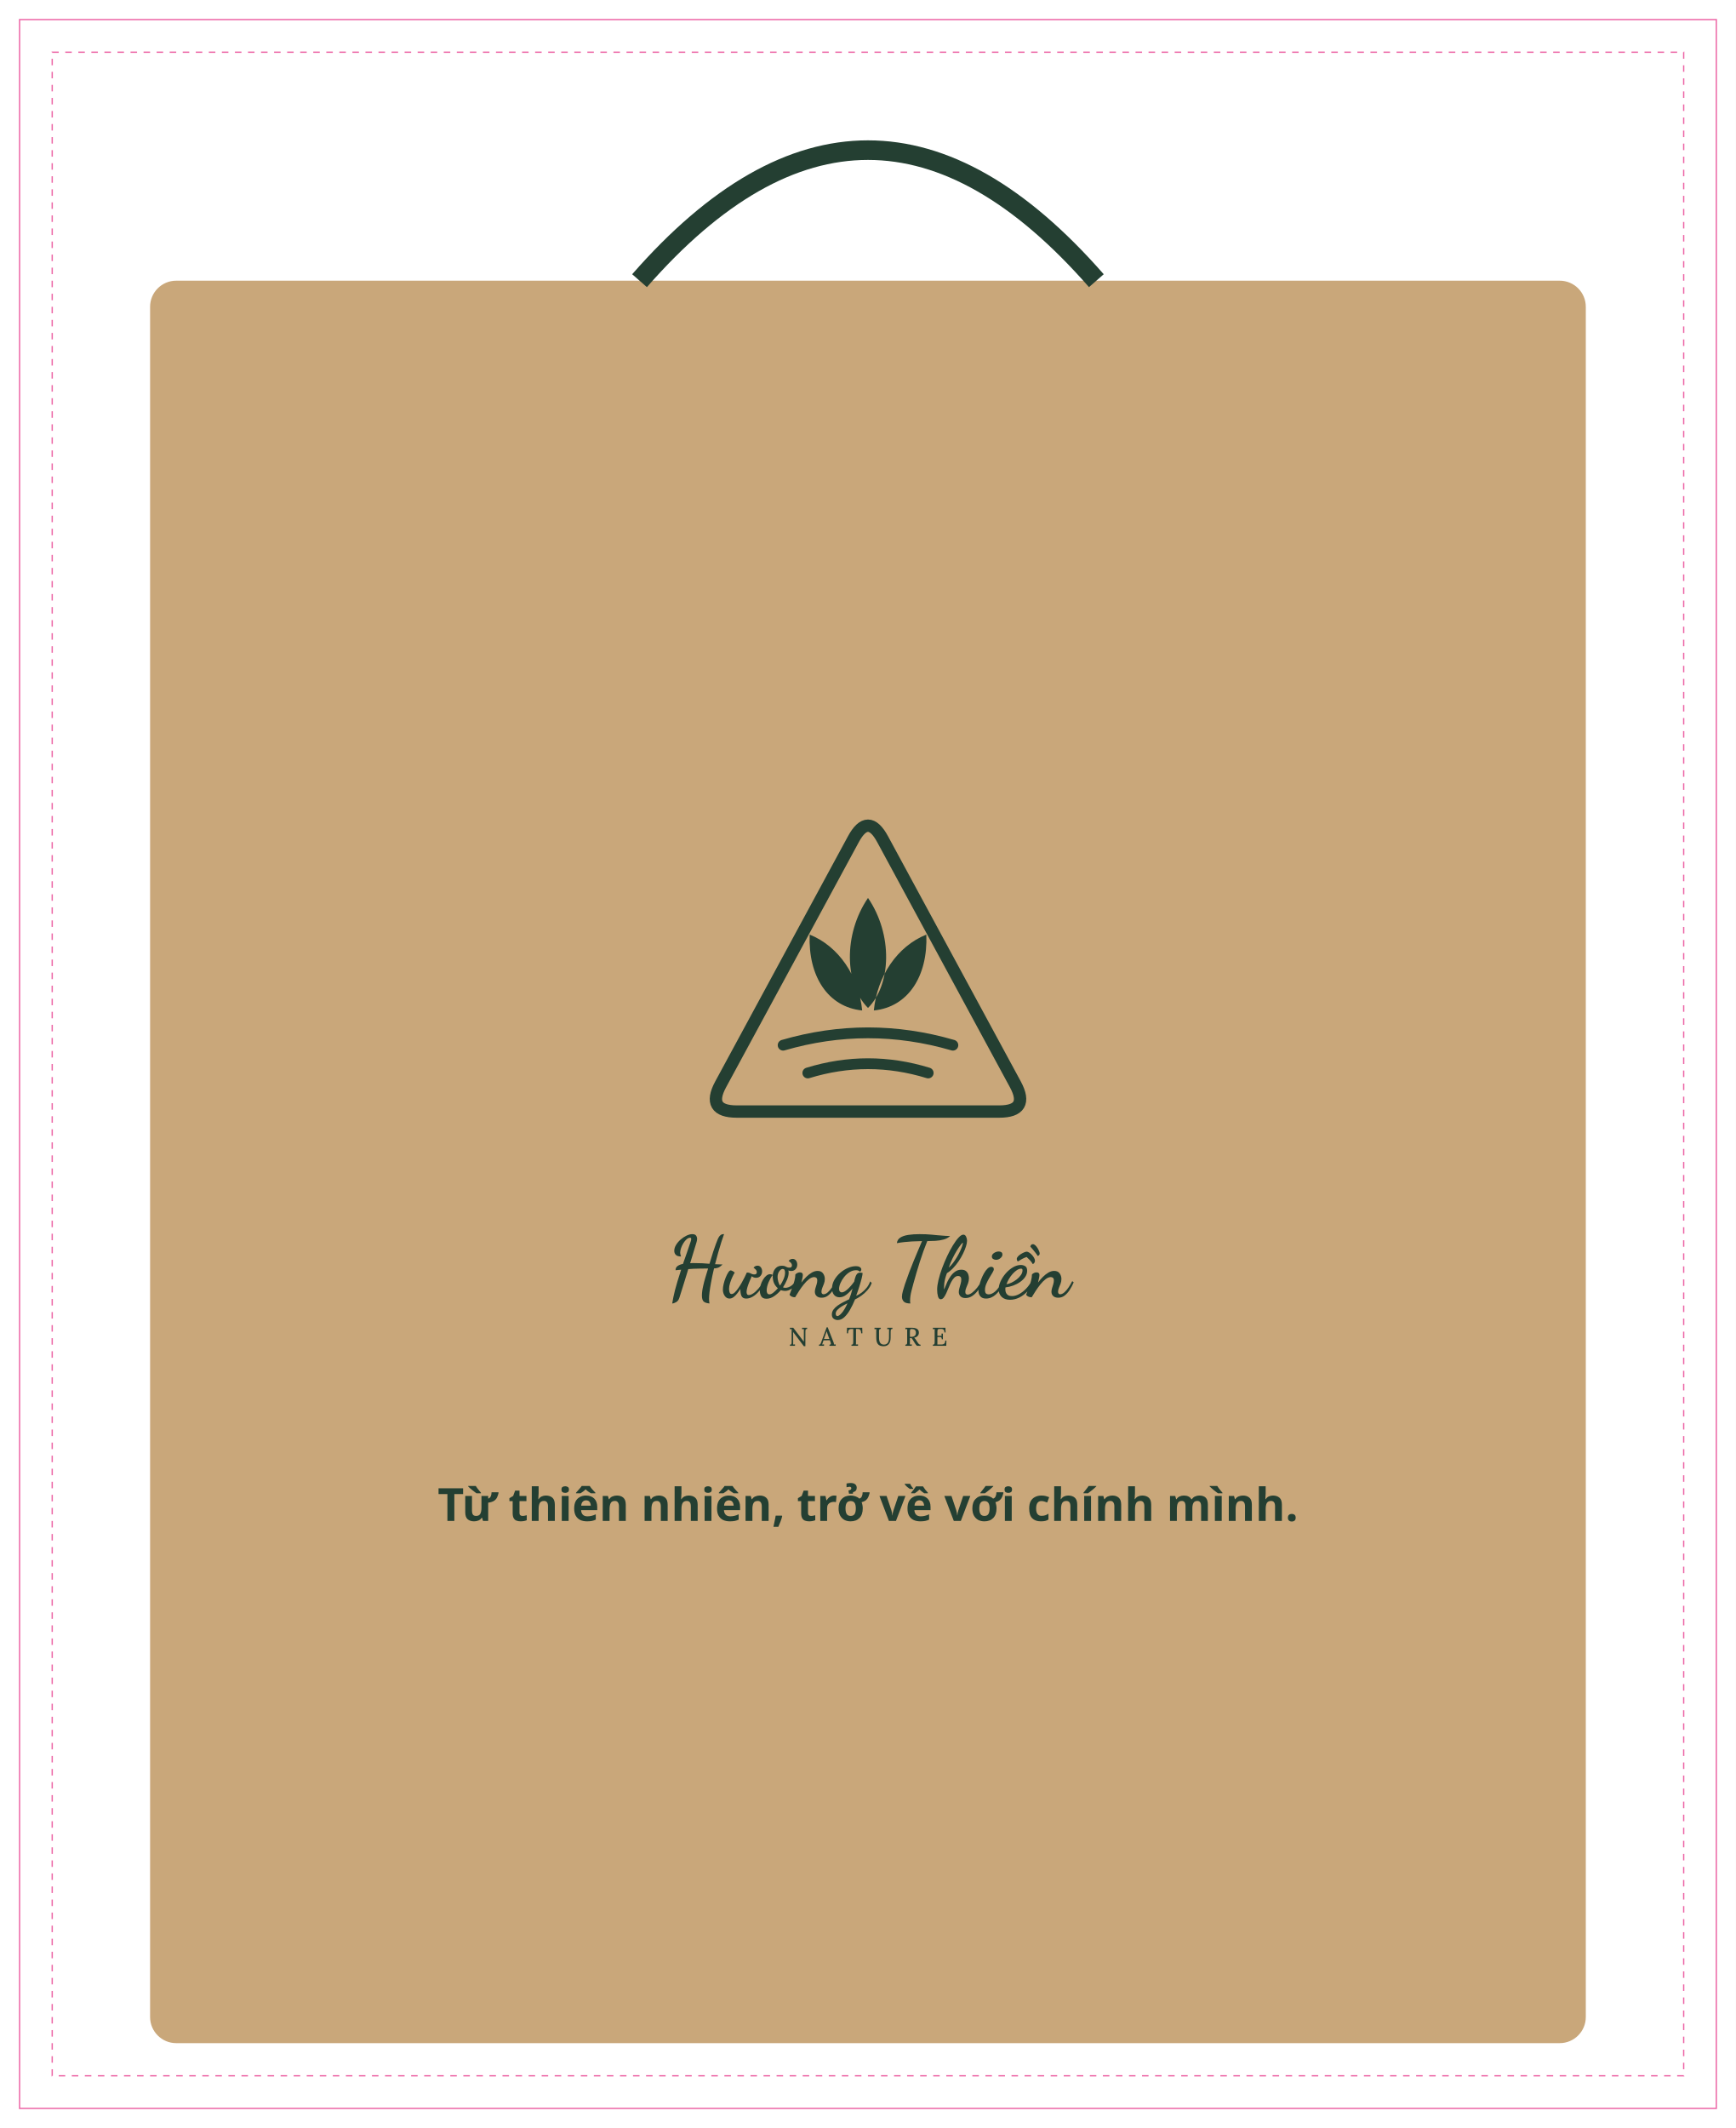
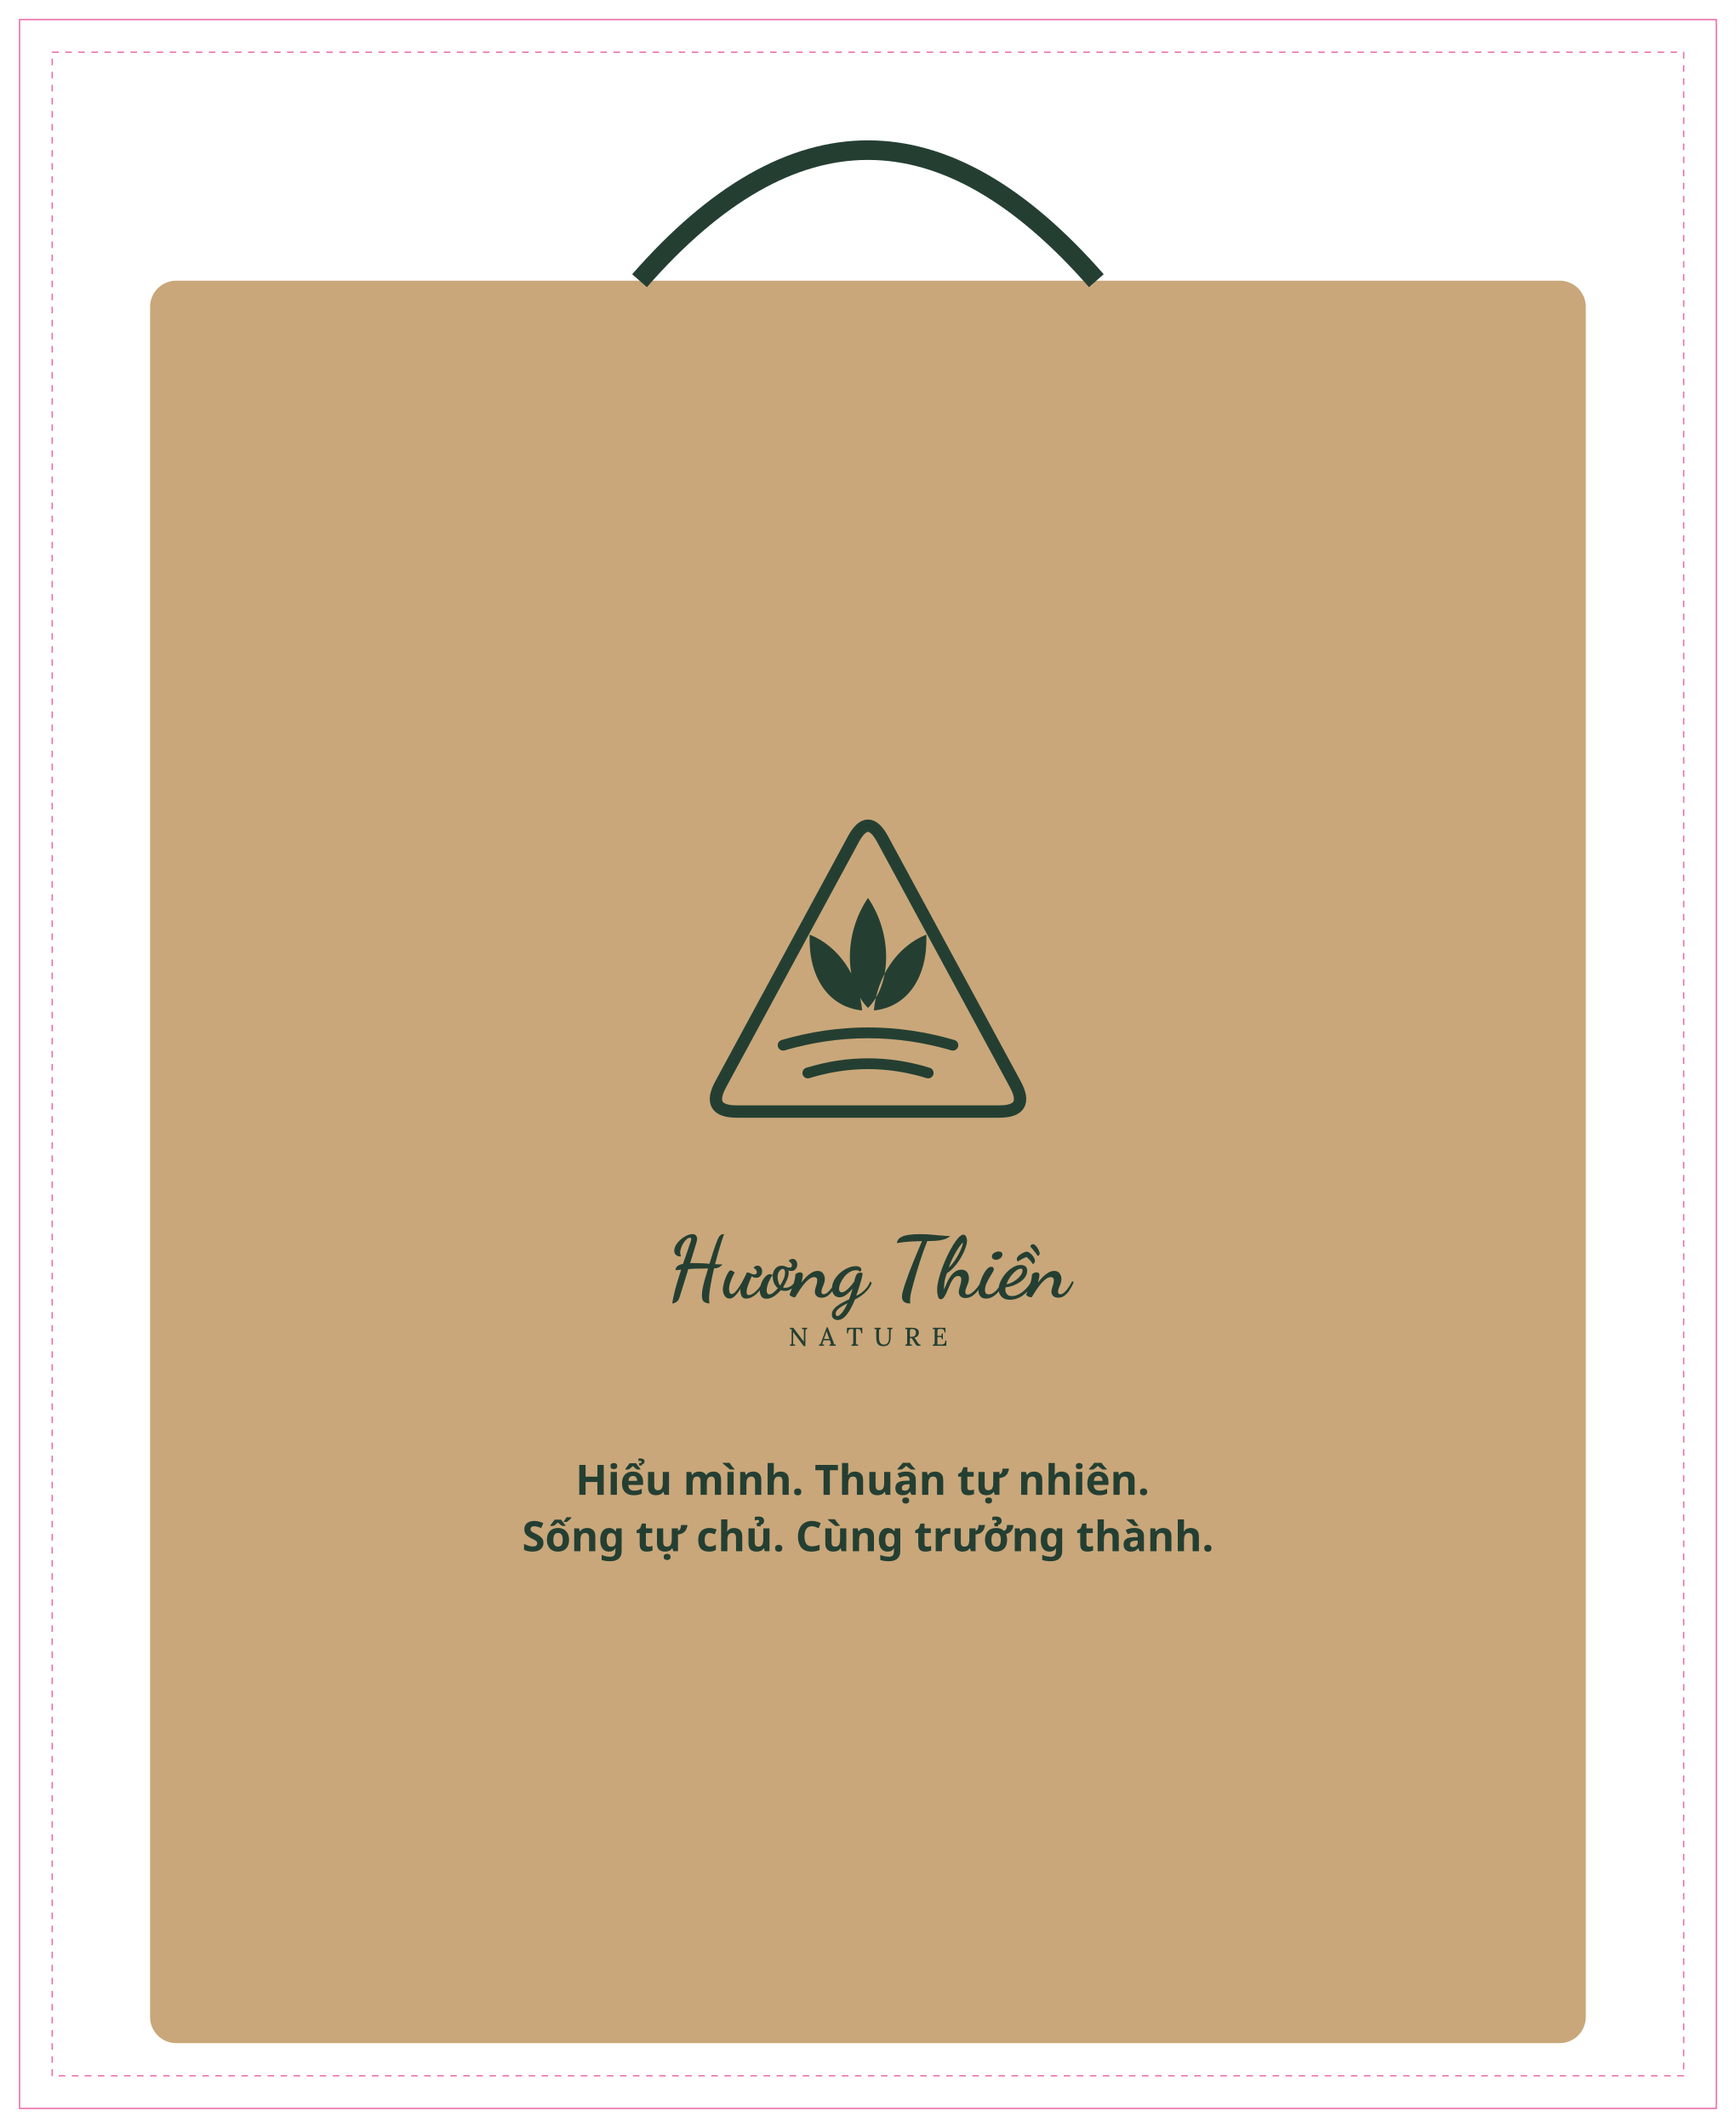
<svg xmlns="http://www.w3.org/2000/svg" viewBox="0 0 266 326" width="266mm" height="326mm">
  <rect width="266" height="326" fill="#FFFFFF" />
  <g transform="translate(3 3)">
    <rect x="20" y="40" width="220" height="270" rx="4" fill="#C9A77A" />
    <g transform="translate(40 240) scale(0.9)" opacity="0.5">
      <path d="M0 0 C12.92 -6.8 11.628 -27.2 0 -34 C-11.628 -27.2 -12.92 -6.8 0 0 Z" transform="translate(25 165) rotate(-30)" fill="#243F32" />
      <path d="M0 0 C10.64 -5.6 9.576 -22.4 0 -28 C-9.576 -22.4 -10.64 -5.6 0 0 Z" transform="translate(31 165) rotate(28)" fill="#243F32" opacity=".6" />
      <path d="M0 0 C16.72 -8.8 15.048 -35.2 0 -44 C-15.048 -35.2 -16.72 -8.8 0 0 Z" transform="translate(55 165) rotate(-30)" fill="#243F32" />
      <path d="M0 0 C10.64 -5.6 9.576 -22.4 0 -28 C-9.576 -22.4 -10.64 -5.6 0 0 Z" transform="translate(61 165) rotate(28)" fill="#243F32" opacity=".6" />
      <path d="M0 0 C12.92 -6.8 11.628 -27.2 0 -34 C-11.628 -27.2 -12.92 -6.8 0 0 Z" transform="translate(85 165) rotate(-30)" fill="#243F32" />
      <path d="M0 0 C10.64 -5.6 9.576 -22.4 0 -28 C-9.576 -22.4 -10.64 -5.6 0 0 Z" transform="translate(91 165) rotate(28)" fill="#243F32" opacity=".6" />
      <path d="M0 0 C16.72 -8.8 15.048 -35.2 0 -44 C-15.048 -35.2 -16.72 -8.8 0 0 Z" transform="translate(115 165) rotate(-30)" fill="#243F32" />
      <path d="M0 0 C10.64 -5.6 9.576 -22.4 0 -28 C-9.576 -22.4 -10.64 -5.6 0 0 Z" transform="translate(121 165) rotate(28)" fill="#243F32" opacity=".6" />
      <path d="M0 0 C12.92 -6.8 11.628 -27.2 0 -34 C-11.628 -27.2 -12.92 -6.8 0 0 Z" transform="translate(145 165) rotate(-30)" fill="#243F32" />
      <path d="M0 0 C10.64 -5.6 9.576 -22.4 0 -28 C-9.576 -22.4 -10.64 -5.6 0 0 Z" transform="translate(151 165) rotate(28)" fill="#243F32" opacity=".6" />
      <path d="M0 0 C16.72 -8.8 15.048 -35.2 0 -44 C-15.048 -35.2 -16.72 -8.8 0 0 Z" transform="translate(175 165) rotate(-30)" fill="#243F32" />
      <path d="M0 0 C10.64 -5.6 9.576 -22.4 0 -28 C-9.576 -22.4 -10.64 -5.6 0 0 Z" transform="translate(181 165) rotate(28)" fill="#243F32" opacity=".6" />
      <path d="M15 168 H185" fill="none" stroke="#243F32" stroke-width="3" stroke-linecap="round" stroke-linejoin="round" />
    </g>
    <g transform="translate(77.37 110) scale(0.1316)">
      <g transform="translate(170.0 40.0) scale(0.8984)">
        <path d="M275.0 87.2 Q256 52 237.0 87.2 L65.0 404.8 Q46 440 86.0 440.0 L426.0 440.0 Q466 440 447.0 404.8 Z" fill="none" stroke="#243F32" stroke-width="16" stroke-linejoin="round" />
        <g transform="translate(256 309) scale(1.08) translate(-256 -307)">
          <path d="M256 304 C228 276 226 216 256 172 C286 216 284 276 256 304 Z M249 307 C208 303 184 266 186 216 C221 230 245 266 249 307 Z M263 307 C304 303 328 266 326 216 C291 230 267 266 263 307 Z" fill="#243F32" />
        </g>
        <path d="M146 354 Q256 322 366 354 M178 390 Q256 366 334 390" fill="none" stroke="#243F32" stroke-width="14" stroke-linecap="round" />
      </g>
      <path d="M172 658.7Q172.6 655.1 173.35 651.4Q174.1 647.7 175.25 643.2Q176.4 638.7 178.15 632.9Q179.9 627.1 182.4 619.4Q180.9 619.5 179.15 619.7Q177.4 619.9 175.9 620.0Q175.9 616.8 178.3 615.1Q180.7 613.4 184.6 612.6Q185.0 611.2 185.3 610.4Q185.6 609.6 186.0 608.4Q186.4 607.2 187.2 605.05Q188.0 602.9 189.35 598.9Q190.7 594.9 192.9 588.4Q193.1 587.9 193.6 586.4Q194.1 584.9 194.1 583.6Q194.1 582.8 193.85 582.5Q193.6 582.2 192.8 582.2Q190.8 582.2 188.75 584.0Q186.7 585.8 185.0 588.55Q183.3 591.3 182.3 594.25Q181.3 597.2 181.3 599.5Q181.3 600.3 181.5 601.3Q181.7 602.3 182.3 604.0Q178.1 604.0 176.25 602.15Q174.4 600.3 174.4 597.4Q174.4 594.0 176.45 590.6Q178.5 587.2 181.75 584.35Q185.0 581.5 188.65 579.75Q192.3 578.0 195.4 578.0Q198.6 578.0 199.8 579.7Q201.0 581.4 201.0 583.5Q201.0 584.6 200.75 585.7Q200.5 586.8 200.2 587.8L192.9 611.8Q194.1 611.7 195.35 611.7Q196.6 611.7 197.9 611.7Q202.8 611.7 207.1 611.9Q211.4 612.1 215.4 612.5Q217.9 604.1 219.65 598.7Q221.4 593.3 222.75 589.75Q224.1 586.2 225.2 583.5Q225.6 582.7 226.35 581.35Q227.1 580.0 228.55 578.95Q230.0 577.9 232.4 577.9Q231.1 581.4 229.25 587.15Q227.4 592.9 225.5 599.65Q223.6 606.4 221.9 613.0Q223.3 613.0 225.85 613.15Q228.4 613.3 230.6 613.3Q227.5 616.4 225.1 617.15Q222.7 617.9 220.7 617.9Q219.6 622.5 218.7 626.7Q217.8 630.9 217.2 634.5Q216.0 640.9 215.45 645.65Q214.9 650.4 214.9 653.4Q214.9 655.0 215.05 656.25Q215.2 657.5 215.4 658.7Q210.3 658.2 208.45 656.25Q206.6 654.3 206.6 649.4Q206.6 647.1 206.95 644.3Q207.3 641.5 208.2 637.7Q209.0 634.0 210.4 629.2Q211.8 624.4 213.8 618.0Q207.7 618.0 203.7 618.1Q199.7 618.2 196.7 618.3Q193.7 618.4 190.7 618.7Q190.6 619.1 190.2 620.4Q189.8 621.7 188.8 625.0Q187.8 628.3 185.8 634.7Q183.8 641.1 180.4 651.9Q179.3 655.6 176.6 657.15Q173.9 658.7 172 658.7Z M238.7 653.0Q235.3 653.0 233.15 649.85Q231 646.7 231 642.6Q231 639.8 231.9 636.0Q232.8 632.2 234.25 628.6Q235.7 625.0 237.25 622.6Q238.8 620.2 240.1 620.2Q240.8 620.2 242.25 620.95Q243.7 621.7 244.8 622.8Q243.7 624.4 242.15 627.7Q240.6 631.0 239.4 634.8Q238.2 638.6 238.2 641.7Q238.2 642.1 238.35 643.6Q238.5 645.1 239.1 646.4Q239.7 647.7 241.2 647.7Q242.9 647.7 244.85 645.85Q246.8 644.0 248.85 641.05Q250.9 638.1 252.85 634.7Q254.8 631.3 256.35 628.1Q257.9 624.9 258.9 622.7Q259.8 622.8 261.25 623.2Q262.7 623.6 263.8 624.25Q264.9 624.9 264.9 626.1Q264.9 626.4 263.95 628.55Q263 630.7 261.75 633.7Q260.5 636.7 259.55 639.85Q258.6 643.0 258.6 645.4Q258.6 646.8 259.15 647.85Q259.7 648.9 261.3 648.9Q263.4 648.9 266.3 647.0Q269.2 645.1 272.3 641.5Q275.4 637.9 277.8 632.9L279.3 634.1Q277.1 639.5 273.6 643.8Q270.1 648.1 266.1 650.55Q262.1 653.0 258.3 653.0Q255.4 653.0 253.95 651.65Q252.5 650.3 252 648.15Q251.5 646.0 251.4 643.8Q251.4 643.3 251.4 642.75Q251.4 642.2 251.4 641.8Q249.7 644.5 247.7 647.05Q245.7 649.6 243.45 651.3Q241.2 653.0 238.7 653.0ZM269.7 628.8Q267.3 628.8 265.5 627.65Q263.7 626.5 262.1 625.35Q260.5 624.2 258.5 624.2L258.9 622.7Q261.1 622.7 262.35 623.25Q263.6 623.8 264.75 624.35Q265.9 624.9 267.6 624.9Q270.5 624.9 270.5 622.4Q270.5 620.6 269.3 619.3Q268.1 618.0 266.7 617.1Q267.6 615.9 268.75 615.3Q269.9 614.7 271.4 614.7Q273.7 614.7 275.2 616.6Q276.7 618.5 276.7 621.4Q276.7 624.4 274.8 626.6Q272.9 628.8 269.7 628.8Z M281.8 653.2Q277.3 653.2 275.65 650.25Q274.0 647.3 274.0 643.8Q274.0 640.6 275.0 637.25Q276.0 633.9 277.75 631.0Q279.5 628.1 281.65 626.35Q283.8 624.6 286.0 624.6Q286.7 624.6 287.65 624.85Q288.6 625.1 289.0 625.6Q287.8 627.1 286.55 629.3Q285.3 631.5 284.25 633.95Q283.2 636.4 282.6 638.9Q282.0 641.4 282.0 643.5Q282.0 645.5 282.75 646.8Q283.5 648.1 285.4 648.1Q287.3 648.1 289.95 645.95Q292.6 643.8 295.0 641.0Q291.8 638.1 290.4 634.65Q289.0 631.2 289.0 626.3Q289.0 624.2 290.05 621.5Q291.1 618.8 293.45 616.8Q295.8 614.8 299.8 614.8Q304.1 614.8 305.85 617.2Q307.6 619.6 307.6 622.9Q307.6 626.6 305.65 631.2Q303.7 635.8 301.0 639.9Q302.2 640.5 303.8 640.5Q305.3 640.5 307.4 639.8Q309.5 639.1 311.5 637.45Q313.5 635.8 314.7 633.0L316.5 634.3Q314.3 639.4 310.65 641.75Q307.0 644.1 303.5 644.1Q302.2 644.1 300.9 643.85Q299.6 643.6 298.5 643.2Q295.1 647.2 290.7 650.2Q286.3 653.2 281.8 653.2ZM297.6 637.8Q300.0 634.3 301.7 630.3Q303.4 626.3 303.4 622.9Q303.4 620.6 302.7 619.55Q302.0 618.5 300.6 618.5Q298.7 618.5 296.7 621.2Q294.7 623.9 294.7 628.0Q294.7 630.1 295.45 633.1Q296.2 636.1 297.6 637.8ZM310.6 620.9Q308.2 620.9 306.4 619.75Q304.6 618.6 303.0 617.45Q301.4 616.3 299.4 616.3L299.8 614.8Q302.0 614.8 303.25 615.35Q304.5 615.9 305.65 616.45Q306.8 617.0 308.5 617.0Q311.4 617.0 311.4 614.5Q311.4 612.7 310.2 611.4Q309.0 610.1 307.6 609.2Q308.5 608.0 309.65 607.4Q310.8 606.8 312.3 606.8Q314.6 606.8 316.1 608.7Q317.6 610.6 317.6 613.5Q317.6 616.5 315.7 618.7Q313.8 620.9 310.6 620.9Z M346.1 652.0Q342.2 652.0 340.15 650.05Q338.1 648.1 338.1 645.1Q338.1 643.1 338.8 640.85Q339.5 638.6 340.2 636.3Q340.9 634.0 340.9 631.9Q340.9 629.7 339.85 628.85Q338.8 628.0 337.4 628.0Q334.4 628.0 331.25 630.45Q328.1 632.9 325.15 636.6Q322.2 640.3 319.6 644.3Q317.0 648.3 315.1 651.5Q313.2 651.5 311.5 650.85Q309.8 650.2 308.6 648.6Q308.7 648.1 309.75 645.55Q310.8 643.0 312.1 639.45Q313.4 635.9 314.4 632.0Q315.4 628.1 315.4 624.9Q316.1 624.1 317.55 623.3Q319.0 622.5 320.6 622.5Q324.1 622.5 324.1 625.5Q324.1 626.7 323.65 629.05Q323.2 631.4 322.4 634.4Q325.0 630.9 328.1 627.8Q331.2 624.7 334.55 622.75Q337.9 620.8 341.3 620.8Q345.6 620.8 347.65 623.7Q349.7 626.6 349.7 630.1Q349.7 633.1 348.7 635.7Q347.7 638.3 346.75 640.6Q345.8 642.9 345.8 645.1Q345.8 646.7 346.55 647.35Q347.3 648.0 348.2 648.0Q350.6 648.0 353.2 645.7Q355.8 643.4 358.15 639.85Q360.5 636.3 362.3 632.7L364.0 634.1Q361.9 639.0 359.25 643.05Q356.6 647.1 353.35 649.55Q350.1 652.0 346.1 652.0Z M364.7 678.0Q362.2 678.0 360.05 676.5Q357.9 675.0 357.9 671.6Q357.9 668.4 359.75 665.85Q361.6 663.3 364.65 661.15Q367.7 659.0 371.2 657.2Q374.7 655.4 378 653.8Q379.1 651.1 380.1 648.0Q381.1 644.9 382 641.3Q378.5 645.7 374.65 648.6Q370.8 651.5 366.8 651.5Q362.8 651.5 360.45 648.7Q358.1 645.9 358.1 641.3Q358.1 636.0 360.75 631.35Q363.4 626.7 367.6 623.05Q371.8 619.4 376.6 617.35Q381.4 615.3 385.8 615.3Q389 615.3 390.6 616.45Q392.2 617.6 392.2 619.1Q392.2 620.3 391.5 621.0Q390.8 621.7 390.6 621.8Q389.6 620.7 388.55 620.35Q387.5 620.0 386.1 620.0Q382.2 620.0 378.6 622.2Q375 624.4 372.25 627.85Q369.5 631.3 367.9 635.0Q366.3 638.7 366.3 641.7Q366.3 643.7 367.2 644.75Q368.1 645.8 369.4 645.8Q372.2 645.8 376.2 642.15Q380.2 638.5 383.9 633.3Q384.1 632.5 384.25 631.85Q384.4 631.2 384.5 630.6Q385.5 626.6 386.9 624.7Q388.3 622.8 390.8 622.8Q391.3 622.8 392.05 622.9Q392.8 623.0 393.7 623.2Q393.7 625.0 392.7 629.1Q391.7 633.2 390 638.65Q388.3 644.1 386.2 649.8Q389.3 648.5 392.5 646.15Q395.7 643.8 398.4 640.45Q401.1 637.1 402.5 633.0L404.3 634.8Q402.7 639.4 399.35 643.2Q396 647.0 392.1 649.75Q388.2 652.5 384.9 654.0Q382.2 660.6 379.05 666.05Q375.9 671.5 372.35 674.75Q368.8 678.0 364.7 678.0ZM364.3 673.4Q366.1 673.4 369.25 670.0Q372.4 666.6 376.1 658.5Q372.4 660.3 369.3 662.2Q366.2 664.1 364.3 666.2Q362.4 668.3 362.4 670.6Q362.4 671.9 362.95 672.65Q363.5 673.4 364.3 673.4Z M449.3 658.7Q443.8 658.7 441.7 656.55Q439.6 654.4 439.5 651.0Q439.5 648.1 440.65 644.05Q441.8 640.0 443.0 636.3Q445.4 629.2 448.0 622.3Q450.6 615.4 453.25 609.0Q455.9 602.6 458.35 596.8Q460.8 591.0 462.9 586.1Q456.1 586.2 451.15 586.5Q446.2 586.8 442.1 587.25Q438.0 587.7 433.6 588.5Q434.1 584.3 437.55 582.05Q441.0 579.8 446.8 578.9Q452.6 578.0 460.1 578.0Q464.0 578.0 467.45 578.15Q470.9 578.3 474.05 578.6Q477.2 578.9 480.2 579.2Q486.5 579.8 490.25 580.0Q494.0 580.2 495.6 580.2Q492.6 583.0 488.05 584.25Q483.5 585.5 478.5 585.8Q473.5 586.1 469.0 586.1Q464.2 597.9 460.2 610.6Q456.2 623.3 452.8 635.7Q451.5 640.5 450.65 643.85Q449.8 647.2 449.4 649.95Q449.0 652.7 449.0 655.8Q449.0 656.3 449.05 656.95Q449.1 657.6 449.3 658.7Z M484.6 653.8Q482.4 653.8 481.45 650.4Q480.5 647.0 480.5 642.5Q480.5 637.9 482.05 631.4Q483.6 624.9 486.25 617.7Q488.9 610.5 492.15 603.6Q495.4 596.7 498.85 591.05Q502.3 585.4 505.45 582.0Q508.6 578.6 511.0 578.6Q513.1 578.6 514.2 580.9Q515.3 583.2 515.3 585.7Q515.3 588.4 514.05 592.35Q512.8 596.3 510.6 600.8Q508.4 605.3 505.45 609.65Q502.5 614.0 499.05 617.6Q495.6 621.2 491.9 623.4Q490.6 626.8 489.85 629.75Q489.1 632.7 488.8 635.3Q488.5 637.9 488.5 640.4Q488.5 640.9 488.55 641.45Q488.6 642.0 488.6 642.5Q489.0 641.9 489.9 639.4Q490.8 636.9 492.35 633.55Q493.9 630.2 496.2 626.95Q498.5 623.7 501.6 621.55Q504.7 619.4 508.7 619.4Q512.1 619.4 514.0 620.95Q515.9 622.5 516.7 624.75Q517.5 627.0 517.5 629.3Q517.5 632.5 516.45 635.3Q515.4 638.1 514.35 640.55Q513.3 643.0 513.3 645.2Q513.3 647.0 514.1 647.7Q514.9 648.4 516.0 648.4Q518.2 648.4 521.15 646.2Q524.1 644.0 527.05 640.35Q530.0 636.7 532.1 632.3L533.7 634.0Q531.4 639.0 528.3 643.2Q525.2 647.4 521.5 649.9Q517.8 652.4 513.5 652.4Q509.7 652.4 507.7 650.4Q505.7 648.4 505.7 645.4Q505.7 643.3 506.45 640.75Q507.2 638.2 507.9 635.6Q508.6 633.0 508.6 630.9Q508.6 628.5 507.55 627.6Q506.5 626.7 505.0 626.7Q502.5 626.7 500.5 628.65Q498.5 630.6 496.9 633.7Q495.3 636.8 493.9 640.25Q492.5 643.7 491.1 646.8Q489.7 649.9 488.15 651.85Q486.6 653.8 484.6 653.8ZM494.0 617.0Q496.6 614.7 499.0 611.5Q501.4 608.3 503.45 604.85Q505.5 601.4 507.05 598.15Q508.6 594.9 509.5 592.3Q510.4 589.7 510.5 588.3Q510.5 588.2 510.5 588.15Q510.5 588.1 510.5 588.0Q509.9 588.0 507.95 590.45Q506.0 592.9 503.45 597.05Q500.9 601.2 498.35 606.4Q495.8 611.6 494.0 617.0Z M537.4 653.0Q533.0 653.0 530.8 650.4Q528.6 647.8 528.6 644.1Q528.6 641.8 529.4 638.3Q530.2 634.8 531.65 630.95Q533.1 627.1 535.0 623.7Q536.9 620.3 539.1 618.15Q541.3 616.0 543.5 616.0Q544.7 616.0 545.6 616.7Q546.5 617.4 546.5 618.9Q546.5 620.2 544.95 622.8Q543.4 625.4 541.35 628.8Q539.3 632.2 537.75 635.85Q536.2 639.5 536.2 642.8Q536.2 646.0 537.35 647.05Q538.5 648.1 540.7 648.1Q544.1 648.1 548.1 644.7Q552.1 641.3 556.4 632.8L557.9 634.4Q554.4 643.2 549.0 648.1Q543.6 653.0 537.4 653.0ZM549.2 607.9Q547.3 607.9 545.75 606.95Q544.2 606.0 544.2 604.0Q544.2 601.6 546.8 599.9Q549.4 598.2 552.2 598.2Q554.0 598.2 555.25 599.0Q556.5 599.8 556.5 601.9Q556.5 604.0 554.2 605.95Q551.9 607.9 549.2 607.9Z M565.4 654.4Q559.0 654.4 555.55 650.95Q552.1 647.5 552.1 642.3Q552.1 637.9 554.35 632.95Q556.6 628.0 560.4 623.65Q564.2 619.3 568.8 616.6Q573.4 613.9 578.0 613.9Q580.6 613.9 582.95 615.25Q585.3 616.6 585.3 620.6Q585.3 624.4 583.1 627.7Q580.9 631.0 577.2 633.6Q573.5 636.2 569.05 637.85Q564.6 639.5 560.1 640.0Q560.0 640.4 559.95 640.85Q559.9 641.3 559.9 642.3Q559.9 642.8 560.05 644.05Q560.2 645.3 560.9 646.7Q561.6 648.1 563.2 649.1Q564.8 650.1 567.6 650.1Q571.8 650.1 576.05 647.75Q580.3 645.4 584.05 641.5Q587.8 637.6 590.3 632.8L592.3 634.4Q589.6 640.4 585.35 644.9Q581.1 649.4 575.95 651.9Q570.8 654.4 565.4 654.4ZM561.2 636.3Q563.8 636.0 567.0 634.5Q570.2 633.0 573.15 630.7Q576.1 628.4 578.0 625.65Q579.9 622.9 579.9 620.1Q579.9 619.0 579.5 618.6Q579.1 618.2 578.2 618.2Q575.9 618.2 573.4 619.85Q570.9 621.5 568.5 624.15Q566.1 626.8 564.2 630.0Q562.3 633.2 561.2 636.3ZM597.6 603.4Q596.6 601.7 594.95 599.6Q593.3 597.5 591.7 595.55Q590.1 593.6 589 592.5Q589.4 590.9 590.15 590.3Q590.9 589.7 592 589.7Q593.4 589.7 594.8 591.0Q596.2 592.3 597.35 594.15Q598.5 596.0 599.2 597.8Q599.9 599.6 599.9 600.5Q599.9 602.6 597.6 603.4ZM591.9 612.9Q590.3 610.2 588.55 608.35Q586.8 606.5 584.7 604.6Q582 605.5 579.55 606.8Q577.1 608.1 574.5 609.8Q573.8 609.3 573.5 608.4Q573.2 607.5 573.2 607.0Q573.2 605.5 574.55 604.0Q575.9 602.5 577.9 601.25Q579.9 600.0 581.8 599.2Q583.7 598.4 584.8 598.4Q586 598.4 587.65 599.45Q589.3 600.5 590.85 602.15Q592.4 603.8 593.4 605.65Q594.4 607.5 594.4 609.0Q594.4 610.0 593.85 611.1Q593.3 612.2 591.9 612.9Z M621.6 652.0Q617.7 652.0 615.65 650.05Q613.6 648.1 613.6 645.1Q613.6 643.1 614.3 640.85Q615.0 638.6 615.7 636.3Q616.4 634.0 616.4 631.9Q616.4 629.7 615.35 628.85Q614.3 628.0 612.9 628.0Q609.9 628.0 606.75 630.45Q603.6 632.9 600.65 636.6Q597.7 640.3 595.1 644.3Q592.5 648.3 590.6 651.5Q588.7 651.5 587.0 650.85Q585.3 650.2 584.1 648.6Q584.2 648.1 585.25 645.55Q586.3 643.0 587.6 639.45Q588.9 635.9 589.9 632.0Q590.9 628.1 590.9 624.9Q591.6 624.1 593.05 623.3Q594.5 622.5 596.1 622.5Q599.6 622.5 599.6 625.5Q599.6 626.7 599.15 629.05Q598.7 631.4 597.9 634.4Q600.5 630.9 603.6 627.8Q606.7 624.7 610.05 622.75Q613.4 620.8 616.8 620.8Q621.1 620.8 623.15 623.7Q625.2 626.6 625.2 630.1Q625.2 633.1 624.2 635.7Q623.2 638.3 622.25 640.6Q621.3 642.9 621.3 645.1Q621.3 646.7 622.05 647.35Q622.8 648.0 623.7 648.0Q626.1 648.0 628.7 645.7Q631.3 643.4 633.65 639.85Q636.0 636.3 637.8 632.7L639.5 634.1Q637.4 639.0 634.75 643.05Q632.1 647.1 628.85 649.55Q625.6 652.0 621.6 652.0Z" fill="#243F32" />
      <path d="M325.25 708.42 314.07 693.61Q313.76 693.2 313.45 692.78Q313.14 692.36 312.82 691.92H312.79L312.87 703.58Q312.87 704.35 312.86 705.1Q312.85 705.85 312.79 706.46Q313.31 706.42 313.915 706.395Q314.52 706.37 314.98 706.35V708.0H309.04V706.68Q309.89 706.67 310.315 706.35Q310.74 706.03 310.905 705.48Q311.07 704.93 311.07 704.23L311.07 690.78Q311.07 690.17 311.08 689.58Q311.09 688.99 311.11 688.54Q310.63 688.57 310.045 688.595Q309.46 688.62 309.01 688.65V687.0H312.96L323.52 700.9Q324.03 701.56 324.445 702.13Q324.86 702.7 325.24 703.21H325.27L325.29 690.88Q325.29 690.21 325.32 689.59Q325.35 688.97 325.38 688.54Q324.86 688.57 324.26 688.595Q323.66 688.62 323.19 688.65V687.0H329.15V688.32Q328.19 688.35 327.75 688.72Q327.31 689.09 327.205 689.805Q327.1 690.52 327.1 691.65L327.06 708.42Z M342.89 708.0V706.65Q343.77 706.65 344.26 706.17Q344.75 705.69 345.075 704.87Q345.4 704.05 345.79 703.01L351.86 686.44H353.04L359.63 703.27Q359.85 703.84 360.15 704.805Q360.45 705.77 360.43 706.46Q360.94 706.42 361.435 706.395Q361.93 706.37 362.37 706.35V708.0H355.1V706.68Q356.14 706.66 356.485 706.225Q356.83 705.79 356.76 705.15Q356.69 704.51 356.45 703.9L355.55 701.47L348.18 701.63L347.32 704.24Q347.13 704.85 346.925 705.385Q346.72 705.92 346.5 706.43Q347.06 706.39 347.675 706.365Q348.29 706.34 348.77 706.32V708.0ZM348.73 700.02H355.02L353.14 694.95Q352.79 693.97 352.46 692.995Q352.13 692.02 351.86 691.12H351.81Q351.57 691.85 351.28 692.75Q350.99 693.65 350.6 694.7Z M392.02 693.48Q392 691.76 391.63 690.625Q391.26 689.49 390.435 688.925Q389.61 688.36 388.19 688.39H386.01L385.99 703.98Q385.99 704.79 385.97 705.43Q385.95 706.07 385.89 706.46Q386.48 706.42 387.155 706.395Q387.83 706.37 388.35 706.35V708.0H380.73V706.68Q381.72 706.63 382.145 706.26Q382.57 705.89 382.685 705.16Q382.8 704.43 382.8 703.35L382.82 688.42L380.3 688.44Q378.47 688.45 377.62 689.67Q376.77 690.89 376.77 693.48H375.37L375.54 687.0H393.26L393.44 693.48Z M414.89 688.32Q414.01 688.33 413.56 688.66Q413.11 688.99 412.965 689.535Q412.82 690.08 412.82 690.77V698.56Q412.82 700.31 413.105 701.765Q413.39 703.22 414.035 704.295Q414.68 705.37 415.795 705.97Q416.91 706.57 418.55 706.58Q420.54 706.6 421.84 705.69Q423.14 704.78 423.78 703.1Q424.42 701.42 424.44 699.12L424.5 690.88Q424.5 690.21 424.53 689.59Q424.56 688.97 424.6 688.54Q424.08 688.57 423.485 688.595Q422.89 688.62 422.42 688.65V687.0H428.46V688.32Q427.48 688.35 427.04 688.72Q426.6 689.09 426.485 689.805Q426.37 690.52 426.35 691.65L426.31 698.79Q426.31 700.95 425.82 702.73Q425.33 704.51 424.32 705.8Q423.31 707.09 421.77 707.785Q420.23 708.48 418.13 708.48Q415.69 708.48 414.04 707.82Q412.39 707.16 411.415 705.85Q410.44 704.54 410.025 702.64Q409.61 700.74 409.61 698.24V691.76Q409.61 690.97 409.655 690.01Q409.7 689.05 409.73 688.54Q409.21 688.57 408.61 688.585Q408.01 688.6 407.54 688.63V687.0H414.89Z M443.51 708.0V706.68Q444.5 706.63 444.935 706.27Q445.37 705.91 445.485 705.18Q445.6 704.45 445.6 703.35V690.88Q445.6 690.21 445.635 689.59Q445.67 688.97 445.7 688.54Q445.18 688.57 444.58 688.595Q443.98 688.62 443.51 688.65V687.0Q445.34 686.97 447.2 686.95Q449.06 686.93 450.93 686.96Q453.75 686.97 455.59 687.61Q457.43 688.25 458.34 689.51Q459.25 690.77 459.23 692.69Q459.24 693.89 458.735 695.08Q458.23 696.27 457.035 697.2Q455.84 698.13 453.73 698.62Q454.32 698.98 454.805 699.6Q455.29 700.22 455.8 701L457.63 703.84Q458.19 704.72 458.68 705.35Q459.17 705.98 459.76 706.325Q460.35 706.67 461.19 706.68V708.0H457.02Q456.26 707.35 455.695 706.585Q455.13 705.82 454.51 704.84L452.43 701.5Q452.04 700.88 451.615 700.19Q451.19 699.5 450.67 699.02Q450.19 699.04 449.73 699.04Q449.27 699.04 448.79 699.02V703.97Q448.79 704.79 448.77 705.43Q448.75 706.07 448.69 706.46Q449.04 706.43 449.45 706.415Q449.86 706.4 450.265 706.375Q450.67 706.35 450.98 706.35V708.0ZM450.51 697.56Q452.17 697.52 453.34 697.035Q454.51 696.55 455.145 695.515Q455.78 694.48 455.78 692.83Q455.78 691.59 455.42 690.745Q455.06 689.9 454.395 689.385Q453.73 688.87 452.82 688.645Q451.91 688.42 450.84 688.42Q449.89 688.42 449.45 688.77Q449.01 689.12 448.9 689.82Q448.79 690.52 448.79 691.59V697.48Q449.22 697.51 449.63 697.545Q450.04 697.58 450.51 697.56Z M485.88 700.41Q485.88 699.11 485.51 698.54Q485.14 697.97 484.395 697.845Q483.65 697.72 482.52 697.77L480.8 697.84V704.06Q480.8 704.87 480.78 705.49Q480.76 706.11 480.7 706.5L485.86 706.44Q487.04 706.42 487.96 706.015Q488.88 705.61 489.42 704.615Q489.96 703.62 489.96 701.9H491.29L491.12 708.0H475.52V706.68Q476.51 706.63 476.945 706.27Q477.38 705.91 477.495 705.18Q477.61 704.45 477.61 703.35V690.88Q477.61 690.21 477.645 689.59Q477.68 688.97 477.71 688.54Q477.19 688.57 476.59 688.595Q475.99 688.62 475.52 688.65V687.0H490.14L490.3 692.44H488.98Q488.98 690.71 488.43 689.82Q487.88 688.93 486.99 688.625Q486.1 688.32 485.07 688.35L482.99 688.4Q482.04 688.42 481.57 688.735Q481.1 689.05 480.95 689.745Q480.8 690.44 480.8 691.65V696.35L485.73 696.37L485.55 693.78H487.2V700.41Z" fill="#243F32" />
    </g>
-     <text x="130" y="230" font-family="Dancing Script" font-size="7" fill="#243F32" font-weight="700" text-anchor="middle" letter-spacing="0" font-style="normal">Từ thiên nhiên, trở về với chính mình.</text>
+     <text x="130" y="226" font-family="Dancing Script" font-size="6.4" fill="#243F32" font-weight="700" text-anchor="middle" letter-spacing="0" font-style="normal">
+       <tspan x="130" dy="0.00">Hiểu mình. Thuận tự nhiên.</tspan>
+       <tspan x="130" dy="8.64">Sống tự chủ. Cùng trưởng thành.</tspan>
+     </text>
    <path d="M95 40 Q130 0 165 40" stroke="#243F32" stroke-width="3" fill="none" />
  </g>
  <g id="guides" fill="none" stroke="#E0006A" stroke-width=".2" opacity=".6">
    <rect x="3" y="3" width="260" height="320" />
    <rect x="8" y="8" width="250" height="310" stroke-dasharray="1 1" />
  </g>
</svg>
